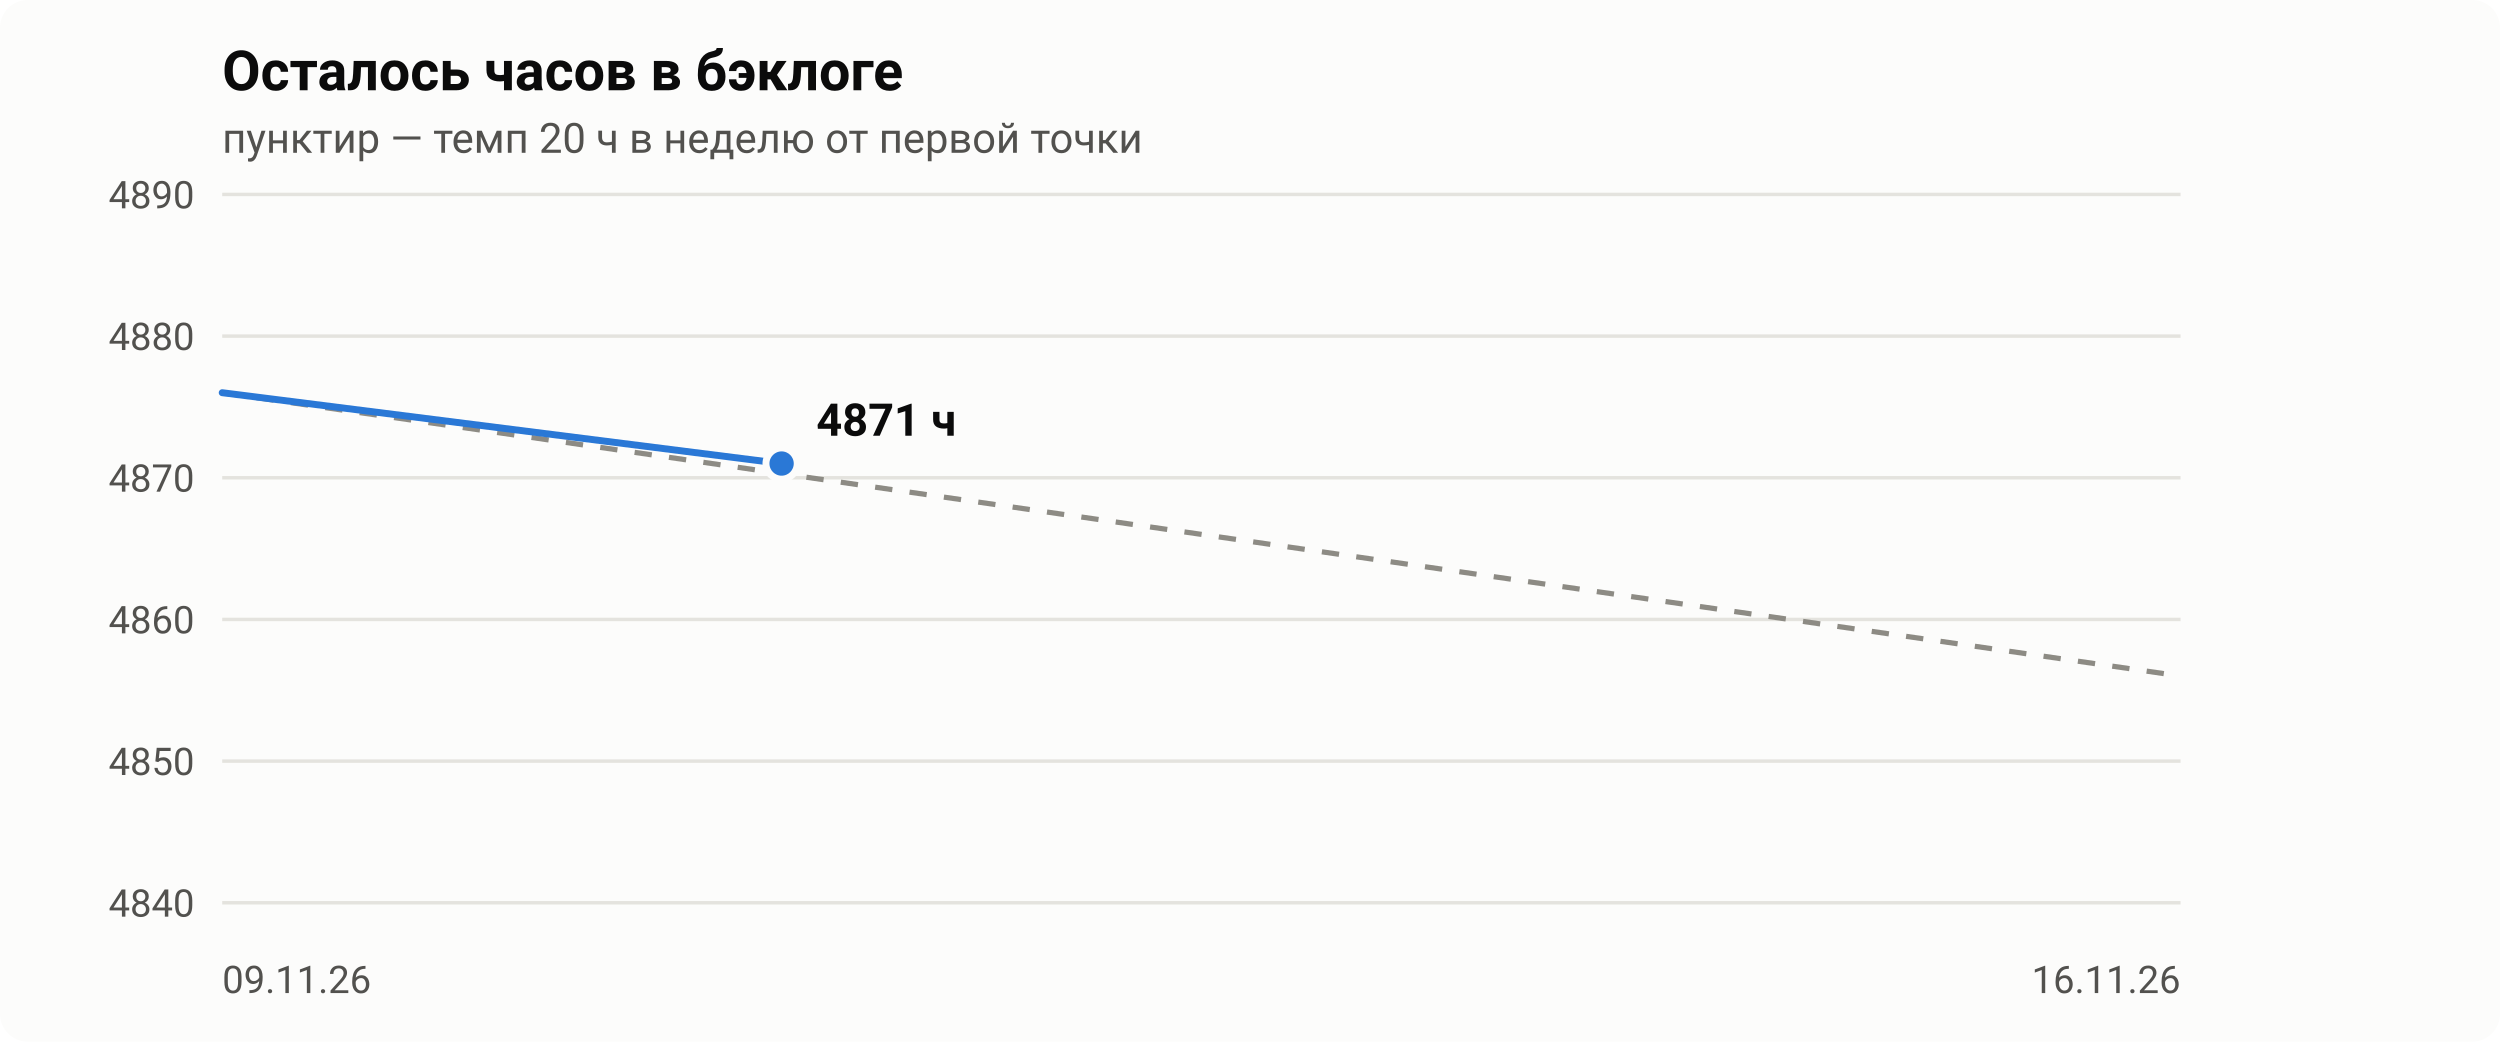
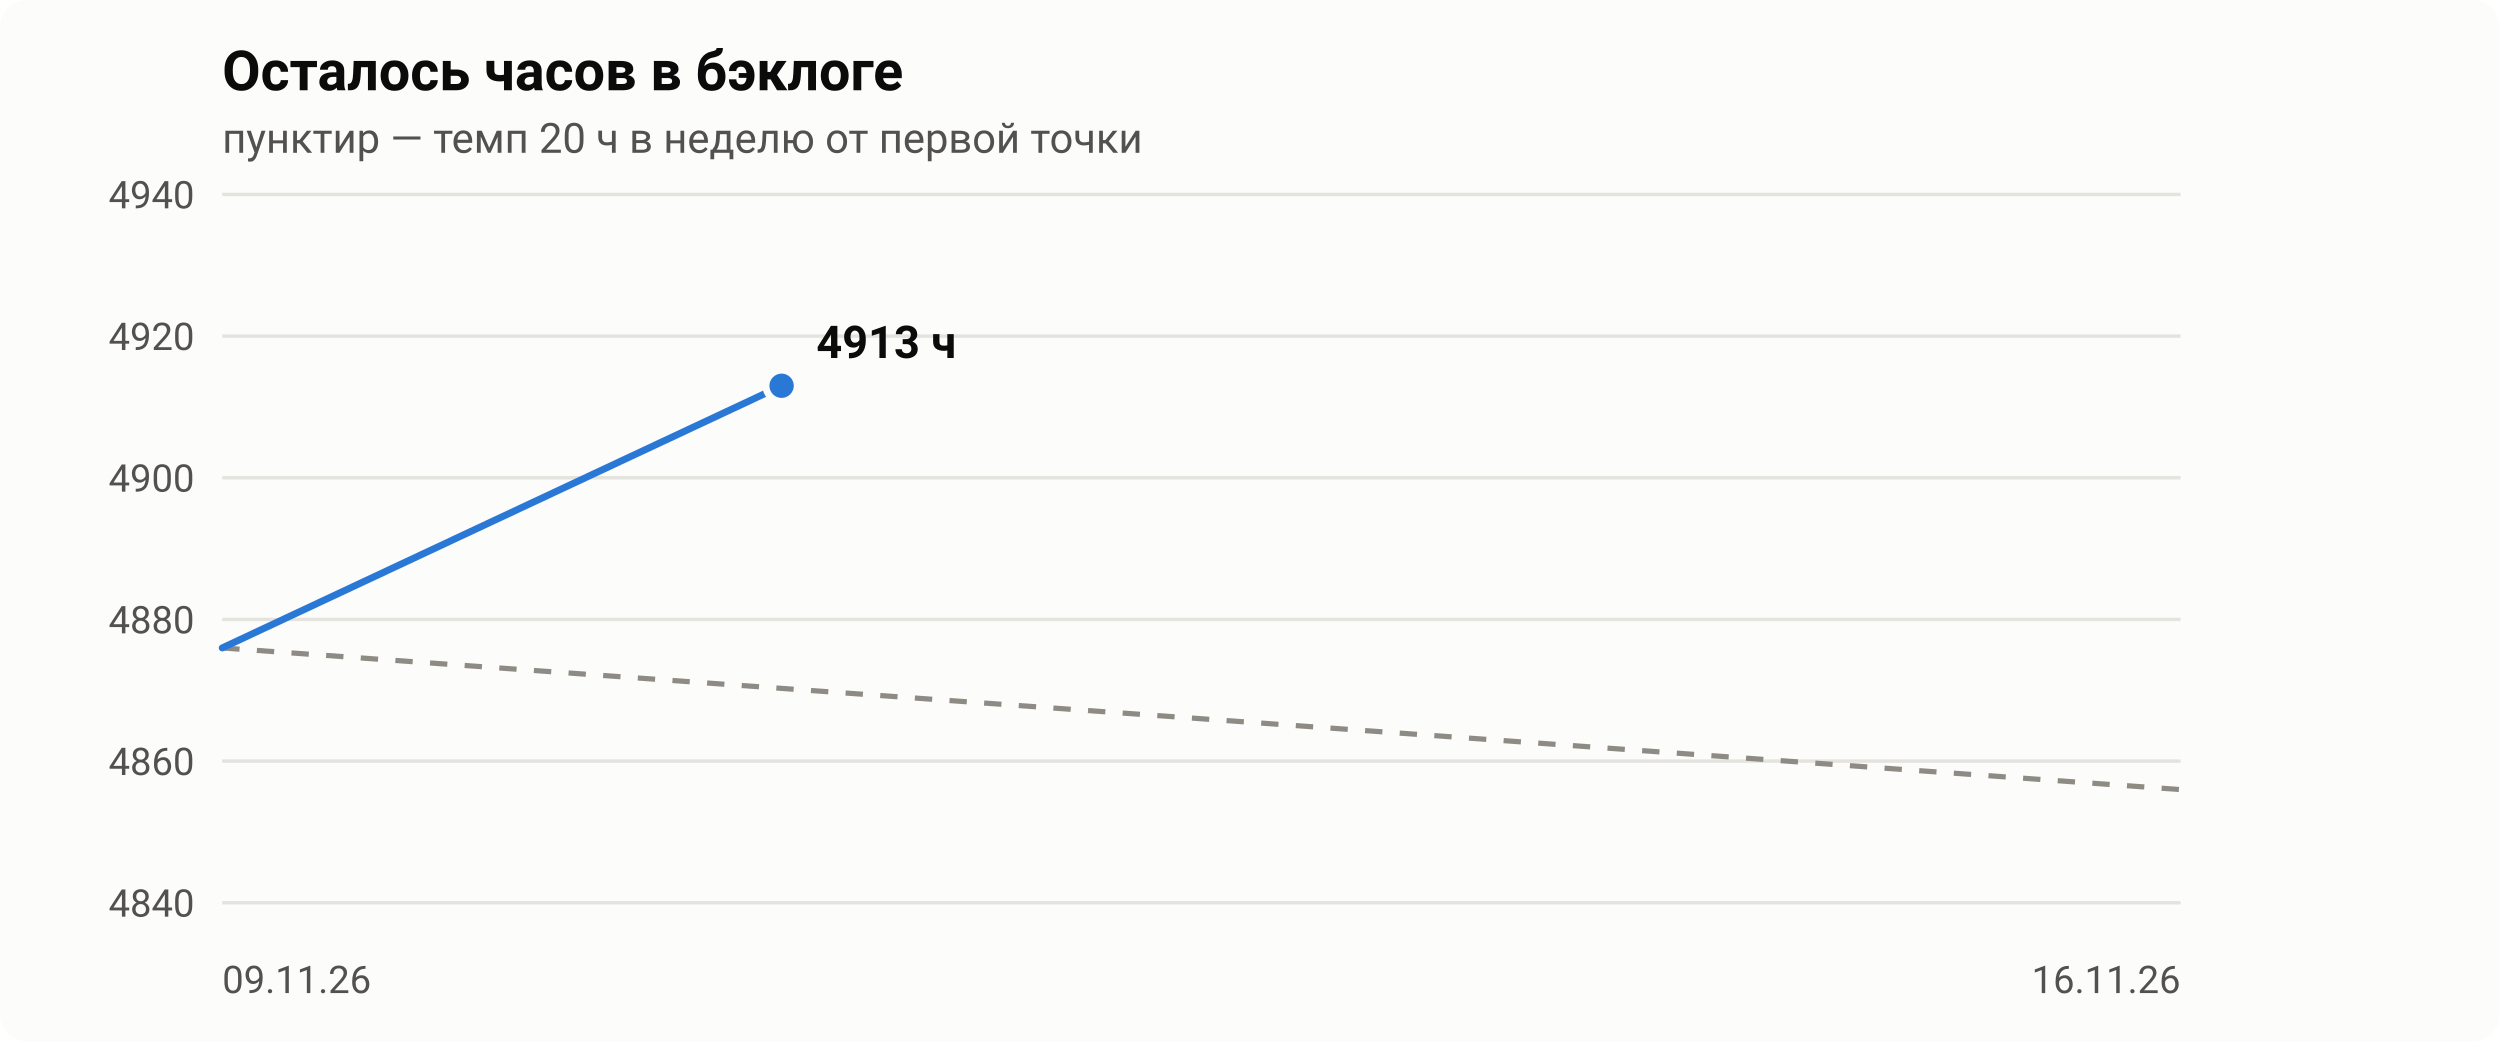
- <svg xmlns="http://www.w3.org/2000/svg" viewBox="0 0 720 300" width="720" height="300" role="img" aria-label="Осталось часов в бэклоге: 4871 ч на 2026-11-11">
+ <svg xmlns="http://www.w3.org/2000/svg" viewBox="0 0 720 300" width="720" height="300" role="img" aria-label="Осталось часов в бэклоге: 4913 ч на 2026-11-11">
  <style>.bg{fill:#fcfcfb}.t1{fill:#0b0b0b}.t2{fill:#52514e}.grid{stroke:#e4e3de}.pace{stroke:#8d8b84}.ln{stroke:#2a78d6}.dot{fill:#2a78d6;stroke:#fcfcfb}@media (prefers-color-scheme:dark){.bg{fill:#1a1a19}.t1{fill:#f0efec}.t2{fill:#c3c2b7}.grid{stroke:#3a3a37}.pace{stroke:#8f8e86}.ln{stroke:#3987e5}.dot{fill:#3987e5;stroke:#1a1a19}}text{font-family:-apple-system,Segoe UI,Roboto,Helvetica,Arial,sans-serif}</style>
  <rect class="bg" width="720" height="300" rx="8" />
  <text class="t1" x="64" y="26" font-size="16" font-weight="600">Осталось часов в бэклоге</text>
  <text class="t2" x="64" y="44" font-size="12">пунктир — темп 20 ч в неделю от первой точки</text>
  <line class="grid" x1="64" x2="628" y1="260.0" y2="260.0" stroke-width="1" />
  <text class="t2" x="56" y="264.0" font-size="11" text-anchor="end">4840</text>
  <line class="grid" x1="64" x2="628" y1="219.2" y2="219.2" stroke-width="1" />
-   <text class="t2" x="56" y="223.2" font-size="11" text-anchor="end">4850</text>
+   <text class="t2" x="56" y="223.2" font-size="11" text-anchor="end">4860</text>
  <line class="grid" x1="64" x2="628" y1="178.4" y2="178.4" stroke-width="1" />
-   <text class="t2" x="56" y="182.4" font-size="11" text-anchor="end">4860</text>
+   <text class="t2" x="56" y="182.4" font-size="11" text-anchor="end">4880</text>
  <line class="grid" x1="64" x2="628" y1="137.6" y2="137.6" stroke-width="1" />
-   <text class="t2" x="56" y="141.6" font-size="11" text-anchor="end">4870</text>
+   <text class="t2" x="56" y="141.6" font-size="11" text-anchor="end">4900</text>
  <line class="grid" x1="64" x2="628" y1="96.8" y2="96.8" stroke-width="1" />
-   <text class="t2" x="56" y="100.8" font-size="11" text-anchor="end">4880</text>
+   <text class="t2" x="56" y="100.8" font-size="11" text-anchor="end">4920</text>
  <line class="grid" x1="64" x2="628" y1="56.0" y2="56.0" stroke-width="1" />
-   <text class="t2" x="56" y="60.0" font-size="11" text-anchor="end">4890</text>
+   <text class="t2" x="56" y="60.0" font-size="11" text-anchor="end">4940</text>
  <text class="t2" x="64.0" y="286" font-size="11" text-anchor="start">09.11.26</text>
  <text class="t2" x="628.0" y="286" font-size="11" text-anchor="end">16.11.26</text>
-   <line class="pace" x1="64.0" y1="113.1" x2="628.0" y2="194.7" stroke-width="1.5" stroke-dasharray="5 5" />
-   <polyline class="ln" fill="none" stroke-width="2" stroke-linejoin="round" stroke-linecap="round" points="64.0,113.1 225.1,133.5" />
-   <circle class="dot" cx="225.1" cy="133.5" r="4.5" stroke-width="2" />
-   <text class="t1" x="235.1" y="125.5" font-size="13" font-weight="600">4871 ч</text>
+   <line class="pace" x1="64.0" y1="186.6" x2="628.0" y2="227.4" stroke-width="1.5" stroke-dasharray="5 5" />
+   <polyline class="ln" fill="none" stroke-width="2" stroke-linejoin="round" stroke-linecap="round" points="64.0,186.6 225.1,111.1" />
+   <circle class="dot" cx="225.1" cy="111.1" r="4.5" stroke-width="2" />
+   <text class="t1" x="235.1" y="103.1" font-size="13" font-weight="600">4913 ч</text>
</svg>
